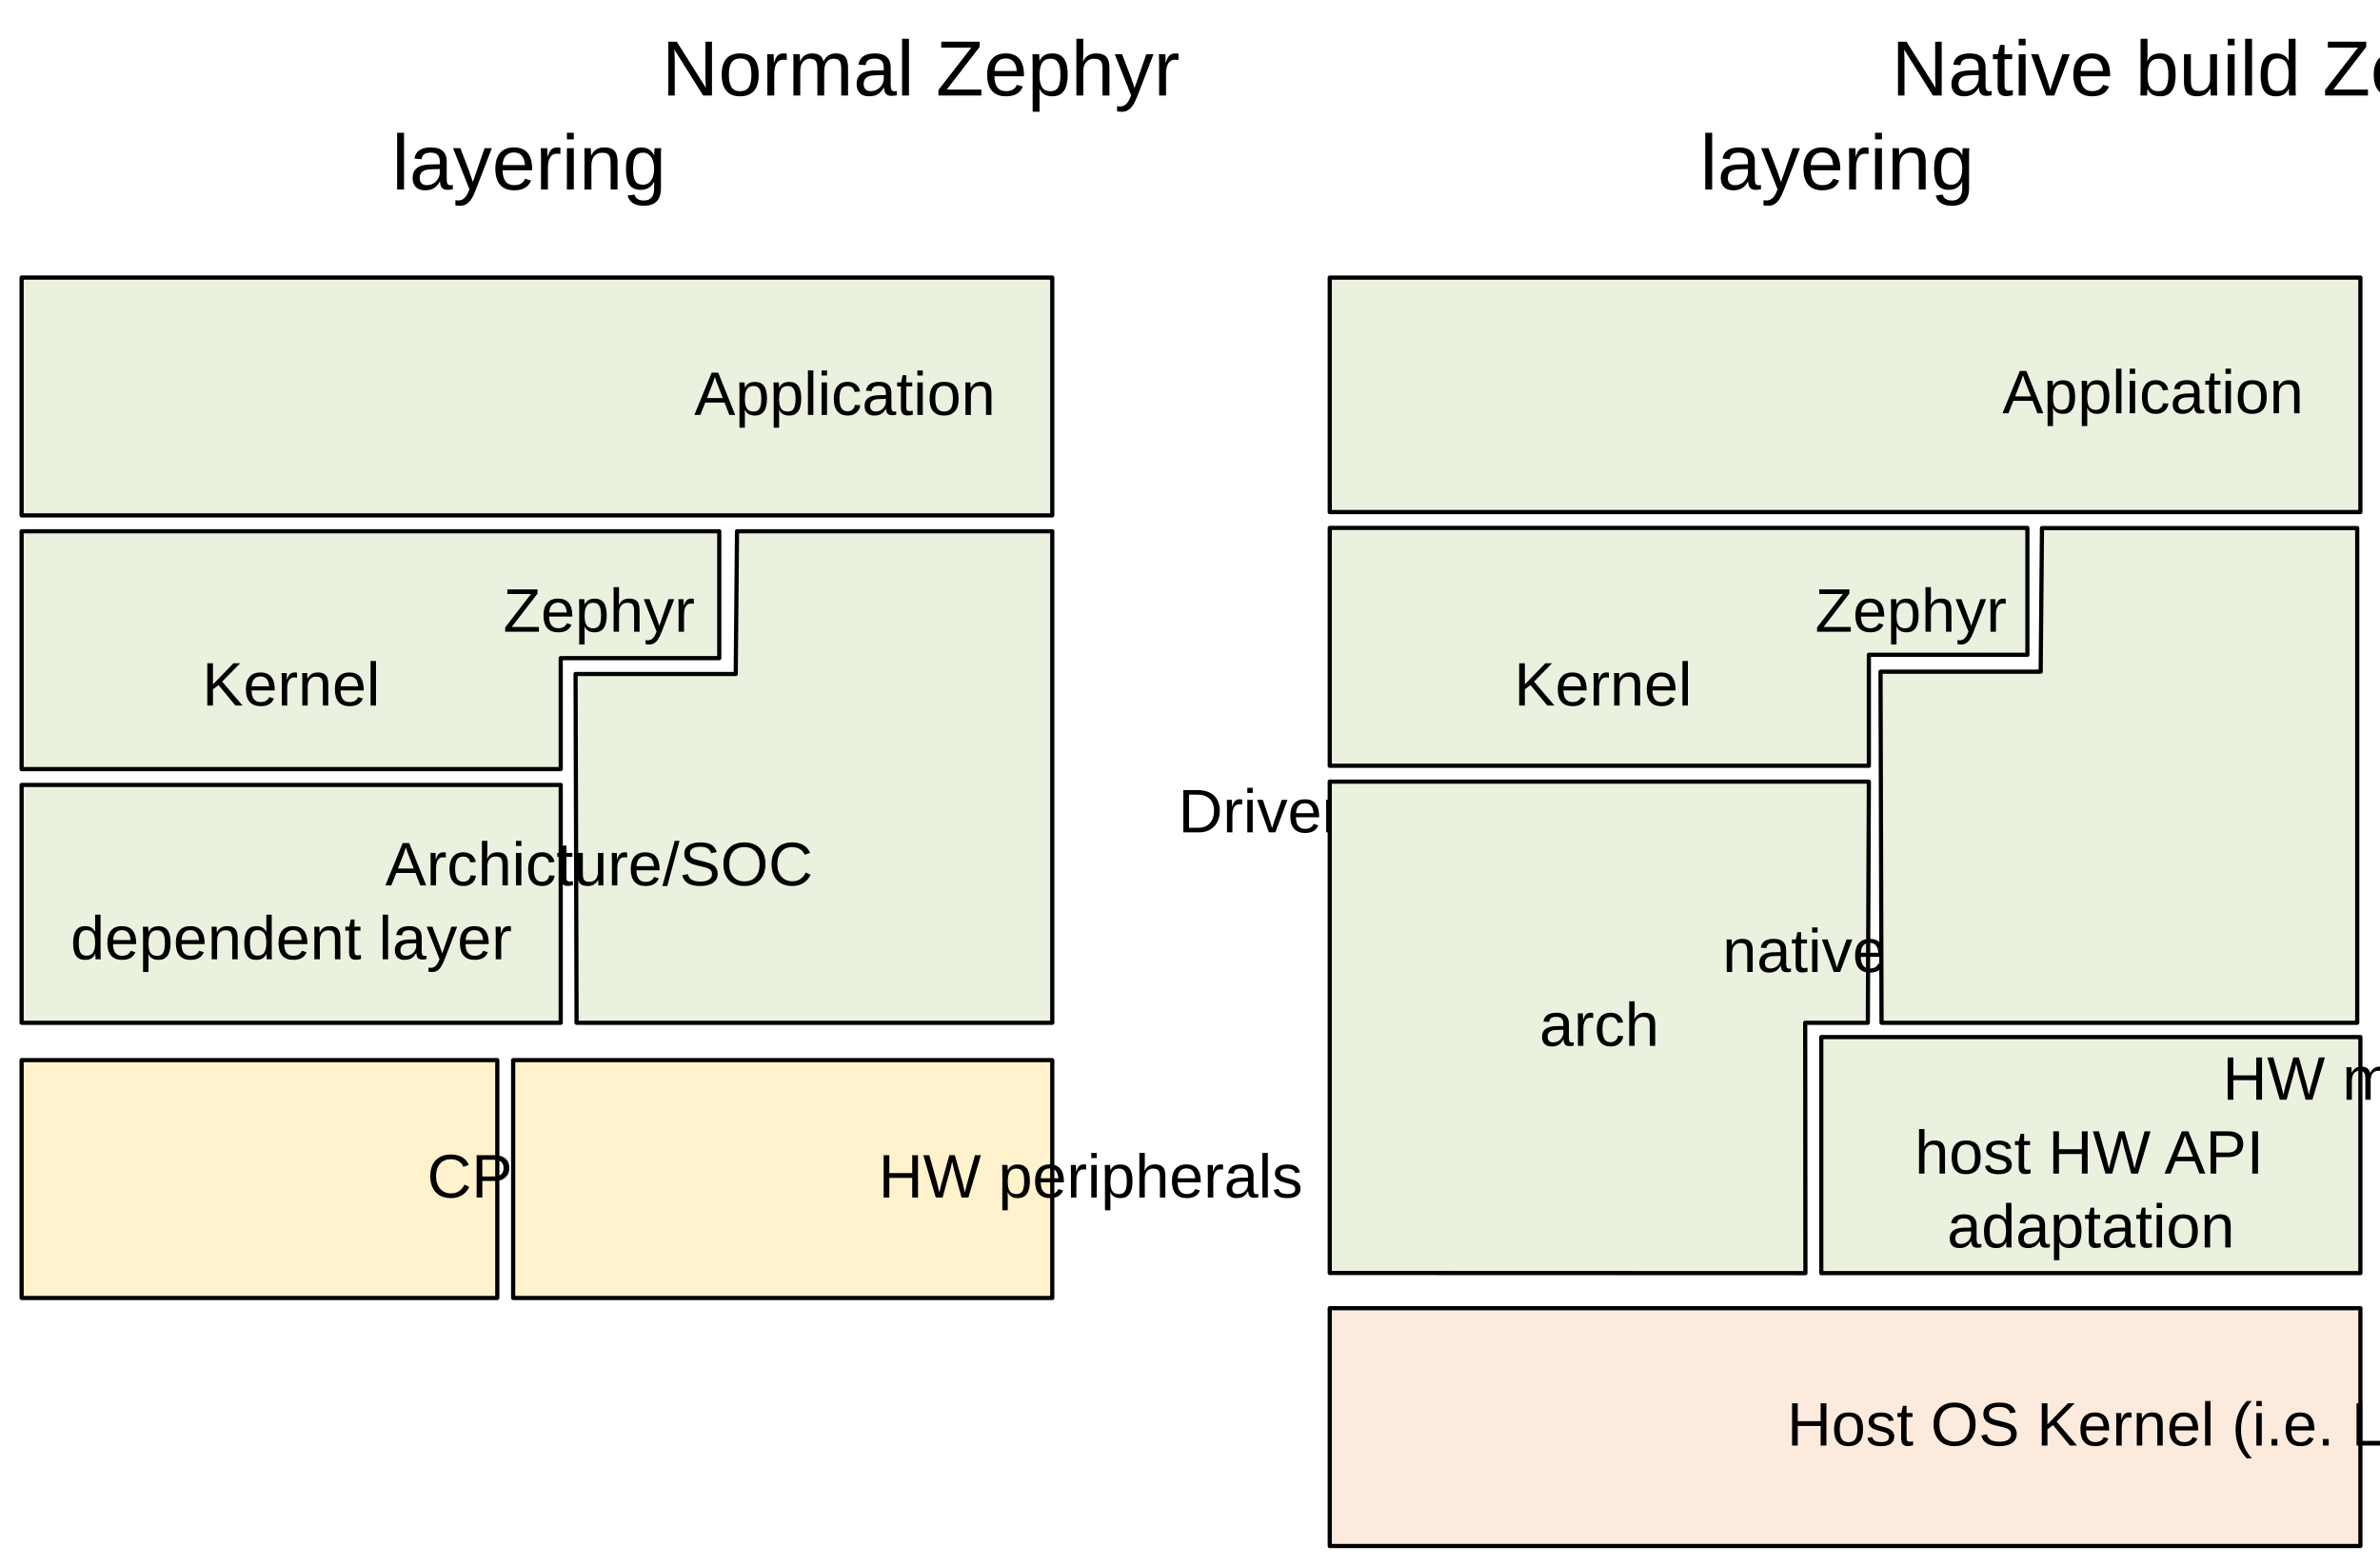
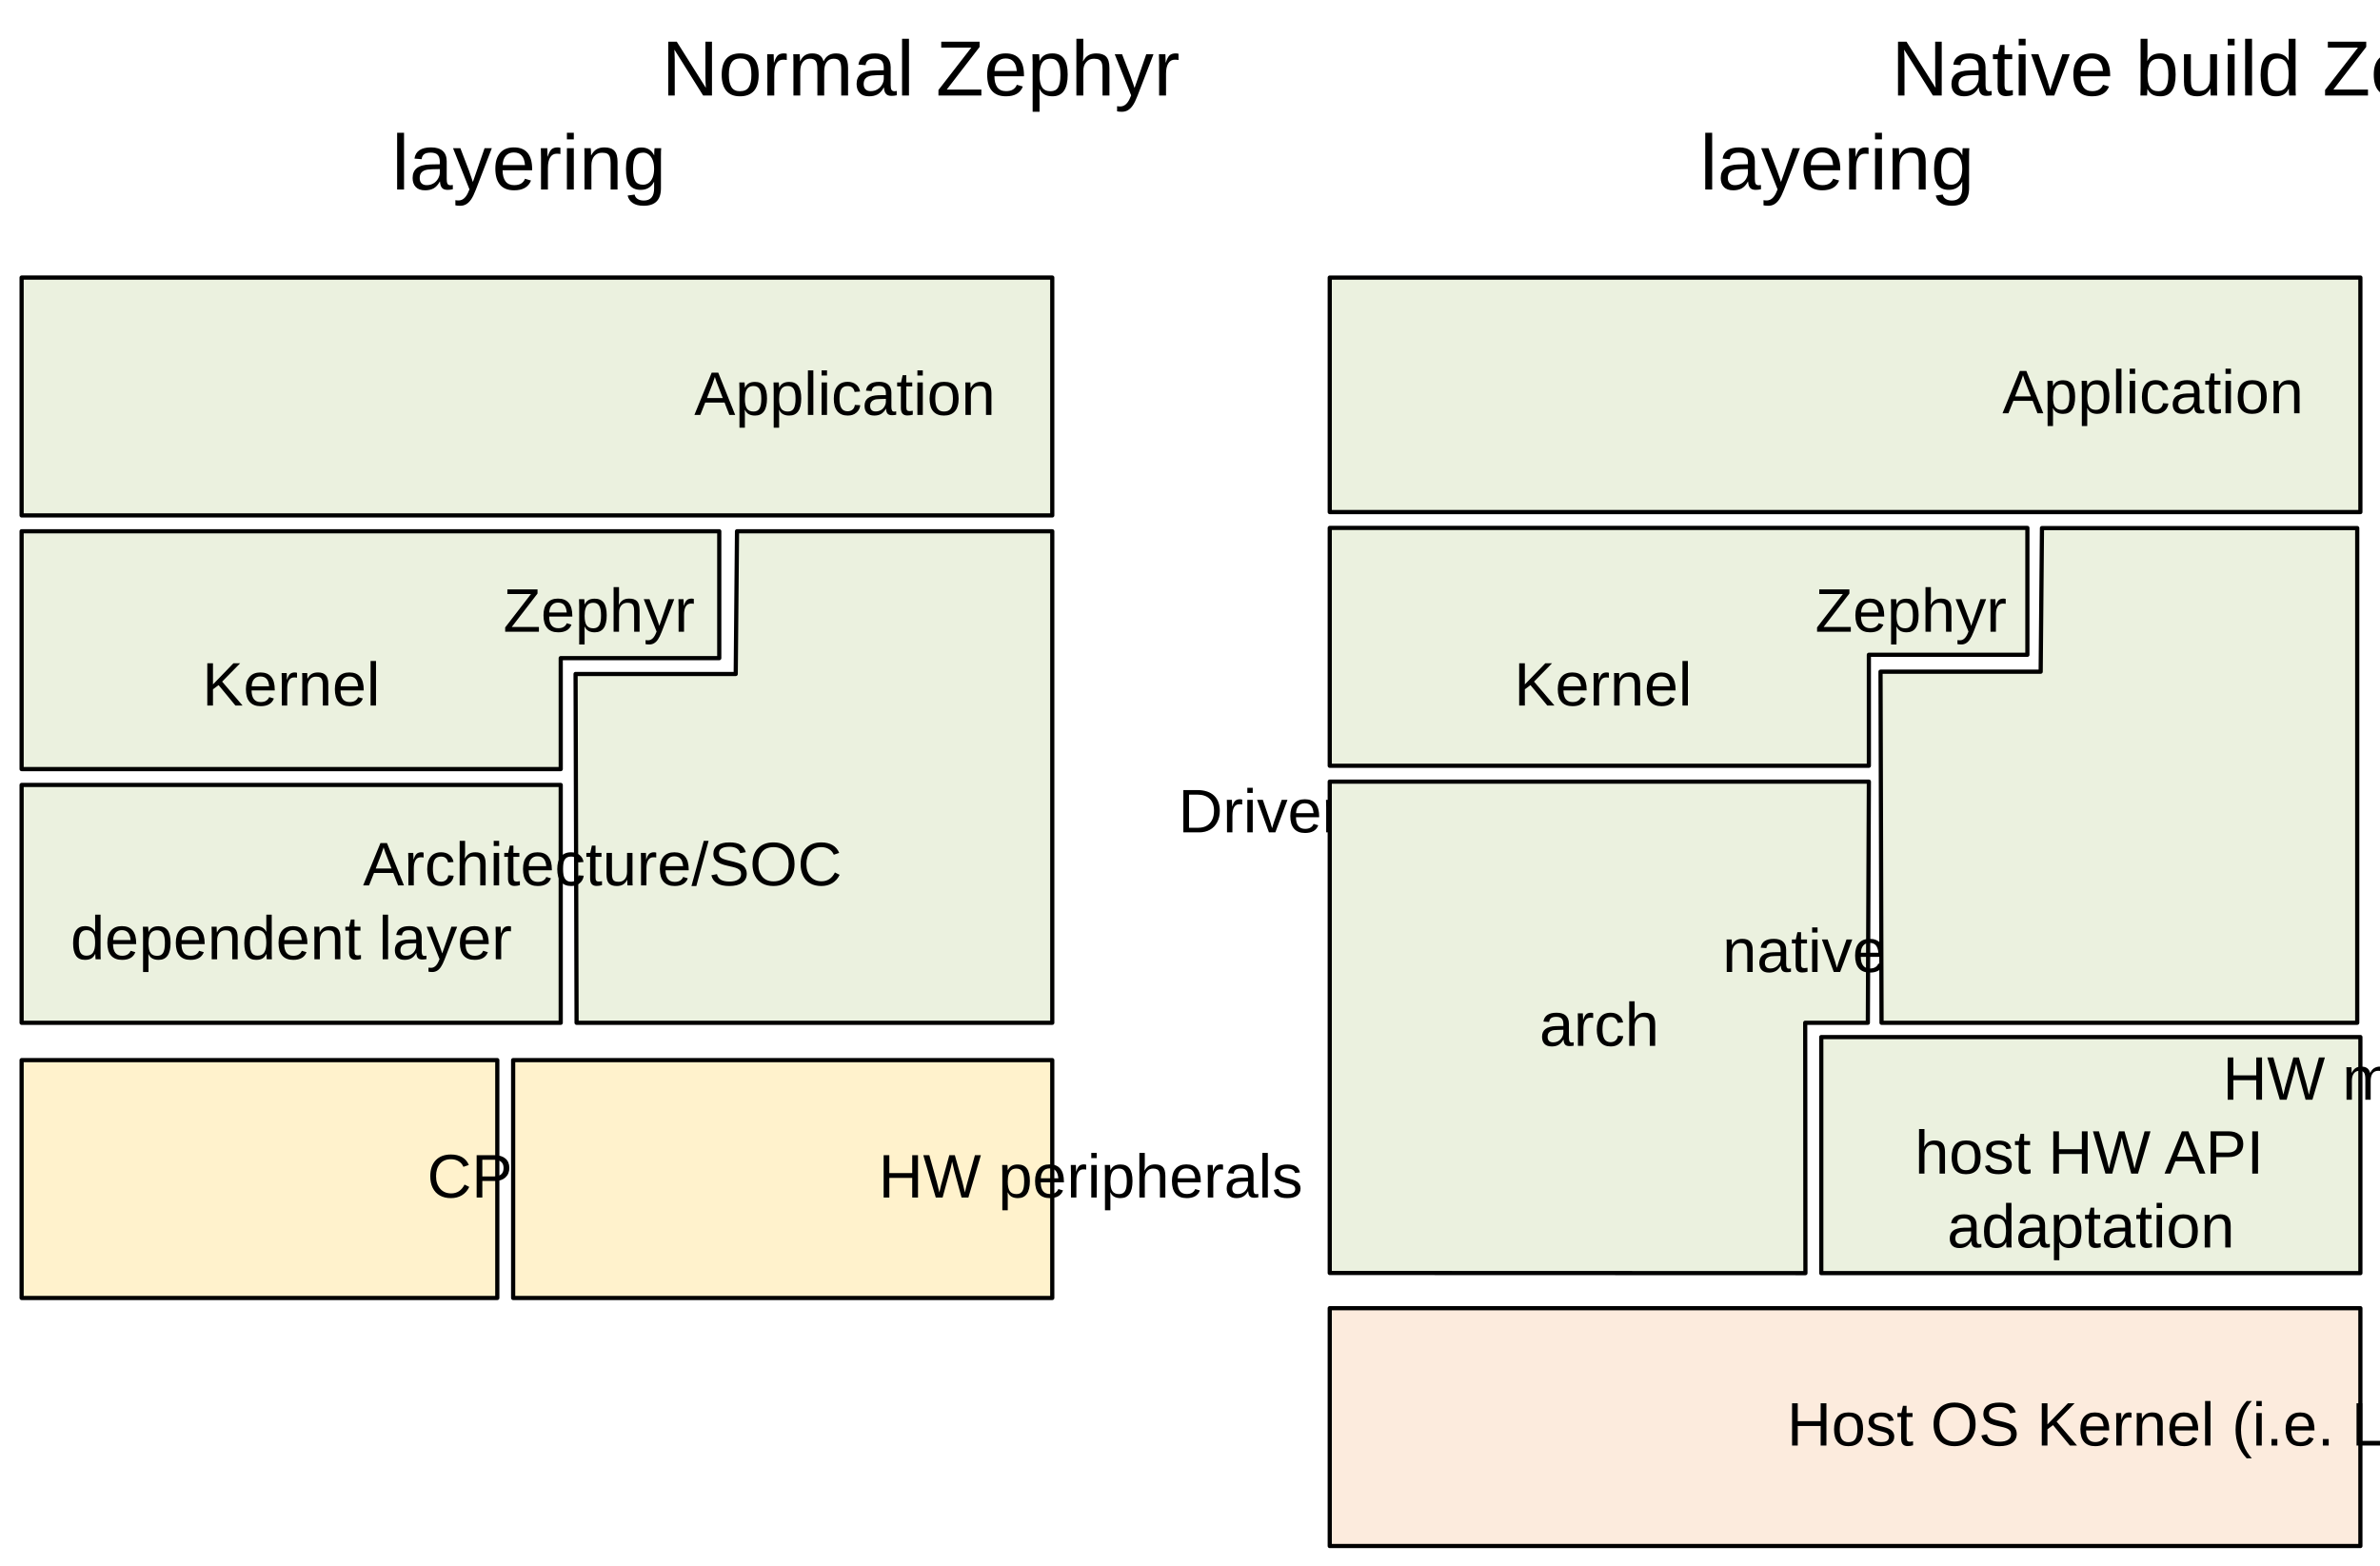
<svg xmlns="http://www.w3.org/2000/svg" xmlns:ns1="http://schemas.microsoft.com/visio/2003/SVGExtensions/" width="5.909in" height="3.886in" viewBox="0 0 425.48 279.78" xml:space="preserve" color-interpolation-filters="sRGB" class="st8">
  <ns1:documentProperties ns1:langID="1033" ns1:metric="true" ns1:viewMarkup="false">
    <ns1:userDefs>
      <ns1:ud ns1:nameU="msvSubprocessMaster" ns1:prompt="" ns1:val="VT4(Rectangle)" />
      <ns1:ud ns1:nameU="msvNoAutoConnect" ns1:val="VT0(1):26" />
    </ns1:userDefs>
  </ns1:documentProperties>
  <style type="text/css">
	
		.st1 {fill:#fff2cc;stroke:#000000;stroke-linecap:round;stroke-linejoin:round;stroke-width:0.75}
		.st2 {fill:#000000;font-family:Arial;font-size:0.917em}
		.st3 {fill:#ebf1df;stroke:#000000;stroke-linecap:round;stroke-linejoin:round;stroke-width:0.75}
		.st4 {font-size:1em}
		.st5 {fill:#fcebdd;stroke:#000000;stroke-linecap:round;stroke-linejoin:round;stroke-width:0.75}
		.st6 {fill:none;stroke:none;stroke-linecap:round;stroke-linejoin:round;stroke-width:0.75}
		.st7 {fill:#000000;font-family:Arial;font-size:1.167em}
		.st8 {fill:none;fill-rule:evenodd;font-size:12px;overflow:visible;stroke-linecap:square;stroke-miterlimit:3}
	
	</style>
  <g ns1:mID="8" ns1:index="2" ns1:groupContext="foregroundPage">
    <ns1:pageProperties ns1:drawingScale="0.0393701" ns1:pageScale="0.0393701" ns1:drawingUnits="24" ns1:shadowOffsetX="8.50394" ns1:shadowOffsetY="-8.50394" />
    <g id="shape1-1" ns1:mID="1" ns1:groupContext="shape" transform="translate(3.86407,-47.7501)">
      <ns1:textBlock ns1:margins="rect(4,4,4,4)" ns1:tabSpace="42.5197" />
      <ns1:textRect cx="42.52" cy="258.52" width="85.04" height="42.52" />
      <rect x="0" y="237.26" width="85.039" height="42.52" class="st1" />
      <text x="17.46" y="261.82" class="st2" ns1:langID="6153">
        <ns1:paragraph ns1:horizAlign="1" />
        <ns1:tabList />CPU/SOC</text>
    </g>
    <g id="shape2-4" ns1:mID="2" ns1:groupContext="shape" transform="translate(91.7381,-47.7501)">
      <ns1:textBlock ns1:margins="rect(4,4,4,4)" ns1:tabSpace="42.5197" />
      <ns1:textRect cx="48.189" cy="258.52" width="96.38" height="42.52" />
      <rect x="0" y="237.26" width="96.378" height="42.52" class="st1" />
      <text x="10.29" y="261.82" class="st2" ns1:langID="6153">
        <ns1:paragraph ns1:horizAlign="1" />
        <ns1:tabList />HW peripherals</text>
    </g>
    <g id="shape3-7" ns1:mID="3" ns1:groupContext="shape" transform="translate(102.898,-96.9449)">
      <ns1:textBlock ns1:margins="rect(4,4,4,4)" ns1:tabSpace="42.5197" />
      <ns1:textRect cx="42.609" cy="235.843" width="85.22" height="87.874" />
      <path d="M0.18 279.78 L85.22 279.78 L85.22 191.91 L28.86 191.91 L28.63 217.42 L0 217.42 L0.18 279.78 Z" class="st3" />
      <text x="25.19" y="245.74" class="st2" ns1:langID="6153">
        <ns1:paragraph ns1:horizAlign="1" />
        <ns1:tabList />
        <ns1:newlineChar />Drivers</text>
    </g>
    <g id="shape4-10" ns1:mID="4" ns1:groupContext="shape" transform="translate(3.86407,-96.9449)">
      <ns1:textBlock ns1:margins="rect(4,4,4,4)" ns1:tabSpace="42.5197" />
      <ns1:textRect cx="48.189" cy="258.52" width="96.38" height="42.52" />
      <rect x="0" y="237.26" width="96.378" height="42.52" class="st3" />
-       <text x="9.98" y="255.22" class="st2" ns1:langID="6153">
+       <text x="6.0" y="255.22" class="st2" ns1:langID="6153">
        <ns1:paragraph ns1:horizAlign="1" />
-         <ns1:tabList />Archicture/SOC <tspan x="8.74" dy="1.2em" class="st4">dependent layer</tspan>
+         <ns1:tabList />Architecture/SOC <tspan x="8.74" dy="1.2em" class="st4">dependent layer</tspan>
      </text>
    </g>
    <g id="shape5-14" ns1:mID="5" ns1:groupContext="shape" transform="translate(3.86407,-142.299)">
      <path d="M0 279.78 L96.38 279.78 L96.38 259.94 L124.72 259.94 L124.72 237.26 L85.04 237.26 L0 237.26 L0 279.78 Z" class="st3" />
    </g>
    <g id="shape6-16" ns1:mID="6" ns1:groupContext="shape" transform="translate(3.86407,-187.654)">
      <ns1:textBlock ns1:margins="rect(4,4,4,4)" ns1:tabSpace="42.5197" />
      <ns1:textRect cx="92.126" cy="258.52" width="184.26" height="42.52" />
      <rect x="0" y="237.26" width="184.252" height="42.52" class="st3" />
      <text x="65.22" y="261.82" class="st2" ns1:langID="6153">
        <ns1:paragraph ns1:horizAlign="1" />
        <ns1:tabList />Application</text>
    </g>
    <g id="shape7-19" ns1:mID="7" ns1:groupContext="shape" transform="translate(237.722,-3.40157)">
      <ns1:textBlock ns1:margins="rect(4,4,4,4)" ns1:tabSpace="42.5197" />
      <ns1:textRect cx="92.126" cy="258.52" width="184.26" height="42.52" />
      <rect x="0" y="237.26" width="184.252" height="42.52" class="st5" />
      <text x="26.71" y="261.82" class="st2" ns1:langID="6153">
        <ns1:paragraph ns1:horizAlign="1" />
        <ns1:tabList />Host OS Kernel (i.e. Linux)</text>
    </g>
    <g id="shape8-22" ns1:mID="8" ns1:groupContext="shape" transform="translate(325.596,-52.1873)">
      <ns1:textBlock ns1:margins="rect(4,4,4,4)" ns1:tabSpace="42.5197" />
      <ns1:textRect cx="48.189" cy="258.676" width="96.38" height="42.206" />
      <rect x="0" y="237.573" width="96.378" height="42.206" class="st3" />
      <text x="16.71" y="248.78" class="st2" ns1:langID="6153">
        <ns1:paragraph ns1:horizAlign="1" />
        <ns1:tabList />HW models / <ns1:lf />
        <tspan x="16.71" dy="1.2em" class="st4">host HW API </tspan>
        <tspan x="22.5" dy="1.2em" class="st4">adaptation</tspan>
      </text>
    </g>
    <g id="shape10-27" ns1:mID="10" ns1:groupContext="shape" transform="translate(237.722,-52.1873)">
      <ns1:textBlock ns1:margins="rect(4,4,4,4)" ns1:tabSpace="42.5197" />
      <ns1:textRect cx="48.189" cy="235.843" width="96.38" height="87.874" />
      <path d="M0 279.75 L85.04 279.78 L85 235.02 L96.2 235.02 L96.38 191.91 L0 191.91 L0 279.75 Z" class="st3" />
      <text x="15.17" y="225.94" class="st2" ns1:langID="6153">
        <ns1:paragraph ns1:horizAlign="1" />
        <ns1:tabList />native POSIX<ns1:lf />
        <tspan x="37.49" dy="1.2em" class="st4">arch</tspan>
        <ns1:newlineChar />
      </text>
    </g>
    <g id="shape11-31" ns1:mID="11" ns1:groupContext="shape" transform="translate(237.722,-142.896)">
      <path d="M0 279.78 L96.38 279.78 L96.38 259.94 L124.72 259.94 L124.72 237.26 L85.04 237.26 L0 237.26 L0 279.78 Z" class="st3" />
    </g>
    <g id="shape12-33" ns1:mID="12" ns1:groupContext="shape" transform="translate(237.722,-188.25)">
      <ns1:textBlock ns1:margins="rect(4,4,4,4)" ns1:tabSpace="42.5197" />
      <ns1:textRect cx="92.126" cy="258.818" width="184.26" height="41.923" />
      <rect x="0" y="237.857" width="184.252" height="41.923" class="st3" />
      <text x="65.22" y="262.12" class="st2" ns1:langID="6153">
        <ns1:paragraph ns1:horizAlign="1" />
        <ns1:tabList />Application</text>
    </g>
    <g id="shape13-36" ns1:mID="13" ns1:groupContext="shape" transform="translate(27.2499,-244.346)">
      <ns1:textBlock ns1:margins="rect(4,4,4,4)" ns1:tabSpace="42.5197" />
      <ns1:textRect cx="67.323" cy="265.606" width="134.65" height="28.346" />
      <rect x="0" y="251.433" width="134.646" height="28.346" class="st6" />
      <text x="21.03" y="261.41" class="st7" ns1:langID="6153">
        <ns1:paragraph ns1:horizAlign="1" />
        <ns1:tabList />Normal Zephyr <tspan x="42.81" dy="1.2em" class="st4">layering</tspan>
      </text>
    </g>
    <g id="shape14-40" ns1:mID="14" ns1:groupContext="shape" transform="translate(261.108,-244.346)">
      <ns1:textBlock ns1:margins="rect(4,4,4,4)" ns1:tabSpace="42.5197" />
      <ns1:textRect cx="67.323" cy="265.606" width="134.65" height="28.346" />
      <rect x="0" y="251.433" width="134.646" height="28.346" class="st6" />
      <text x="7.02" y="261.41" class="st7" ns1:langID="6153">
        <ns1:paragraph ns1:horizAlign="1" />
        <ns1:tabList />Native build Zephyr <tspan x="42.81" dy="1.2em" class="st4">layering</tspan>
      </text>
    </g>
    <g id="shape16-44" ns1:mID="16" ns1:groupContext="shape" transform="translate(336.189,-96.9449)">
      <ns1:textBlock ns1:margins="rect(4,4,4,4)" ns1:tabSpace="42.5197" />
      <ns1:textRect cx="42.609" cy="235.559" width="85.22" height="88.441" />
      <path d="M0.18 279.78 L85.22 279.78 L85.22 191.34 L28.86 191.34 L28.63 217.01 L0 217.01 L0.18 279.78 Z" class="st3" />
      <text x="25.19" y="245.46" class="st2" ns1:langID="6153">
        <ns1:paragraph ns1:horizAlign="1" />
        <ns1:tabList />
        <ns1:newlineChar />Drivers</text>
    </g>
    <g id="shape17-47" ns1:mID="17" ns1:groupContext="shape" transform="translate(3.86407,-142.299)">
      <ns1:textBlock ns1:margins="rect(4,4,4,4)" ns1:tabSpace="42.5197" />
      <ns1:textRect cx="48.189" cy="258.52" width="96.38" height="42.52" />
      <rect x="0" y="237.26" width="96.378" height="42.52" class="st6" />
      <text x="31.07" y="255.22" class="st2" ns1:langID="6153">
        <ns1:paragraph ns1:horizAlign="1" />
        <ns1:tabList />Zephyr<ns1:lf />
        <tspan x="32.29" dy="1.2em" class="st4">Kernel</tspan>
      </text>
    </g>
    <g id="shape18-51" ns1:mID="18" ns1:groupContext="shape" transform="translate(238.394,-142.299)">
      <ns1:textBlock ns1:margins="rect(4,4,4,4)" ns1:tabSpace="42.5197" />
      <ns1:textRect cx="48.189" cy="258.52" width="96.38" height="42.52" />
      <rect x="0" y="237.26" width="96.378" height="42.52" class="st6" />
      <text x="31.07" y="255.22" class="st2" ns1:langID="6153">
        <ns1:paragraph ns1:horizAlign="1" />
        <ns1:tabList />Zephyr<ns1:lf />
        <tspan x="32.29" dy="1.2em" class="st4">Kernel</tspan>
      </text>
    </g>
  </g>
</svg>
